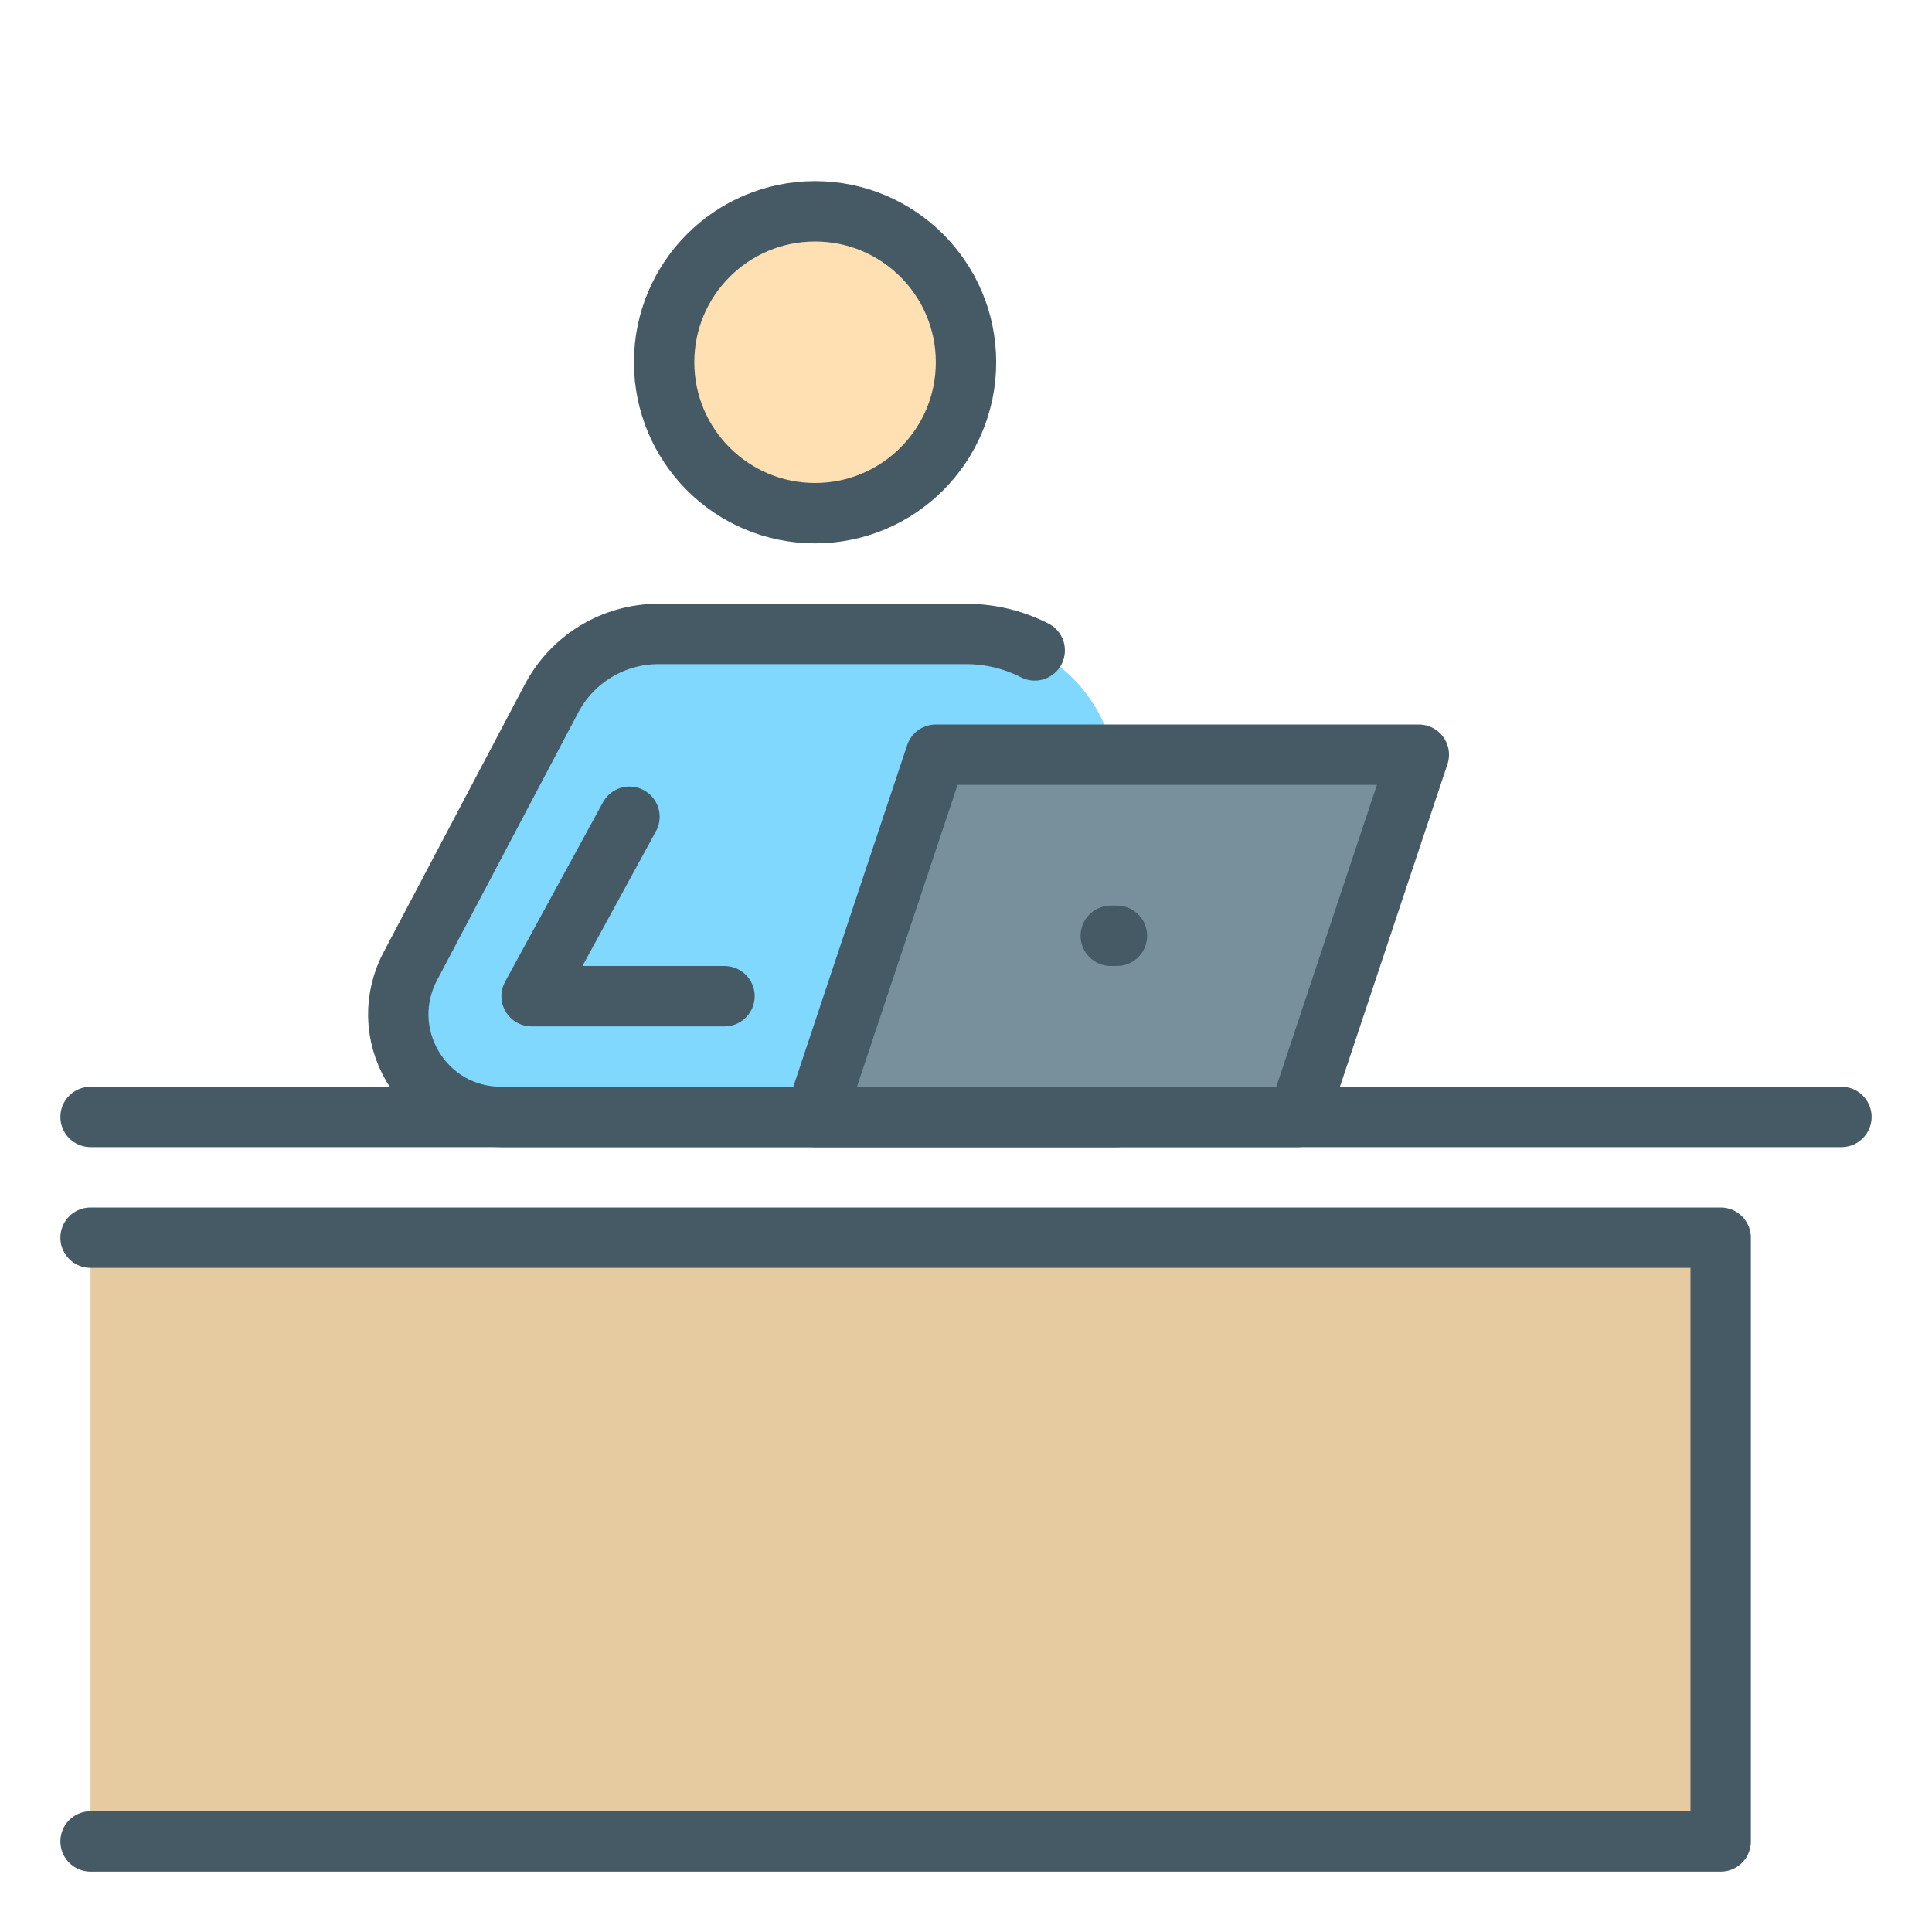
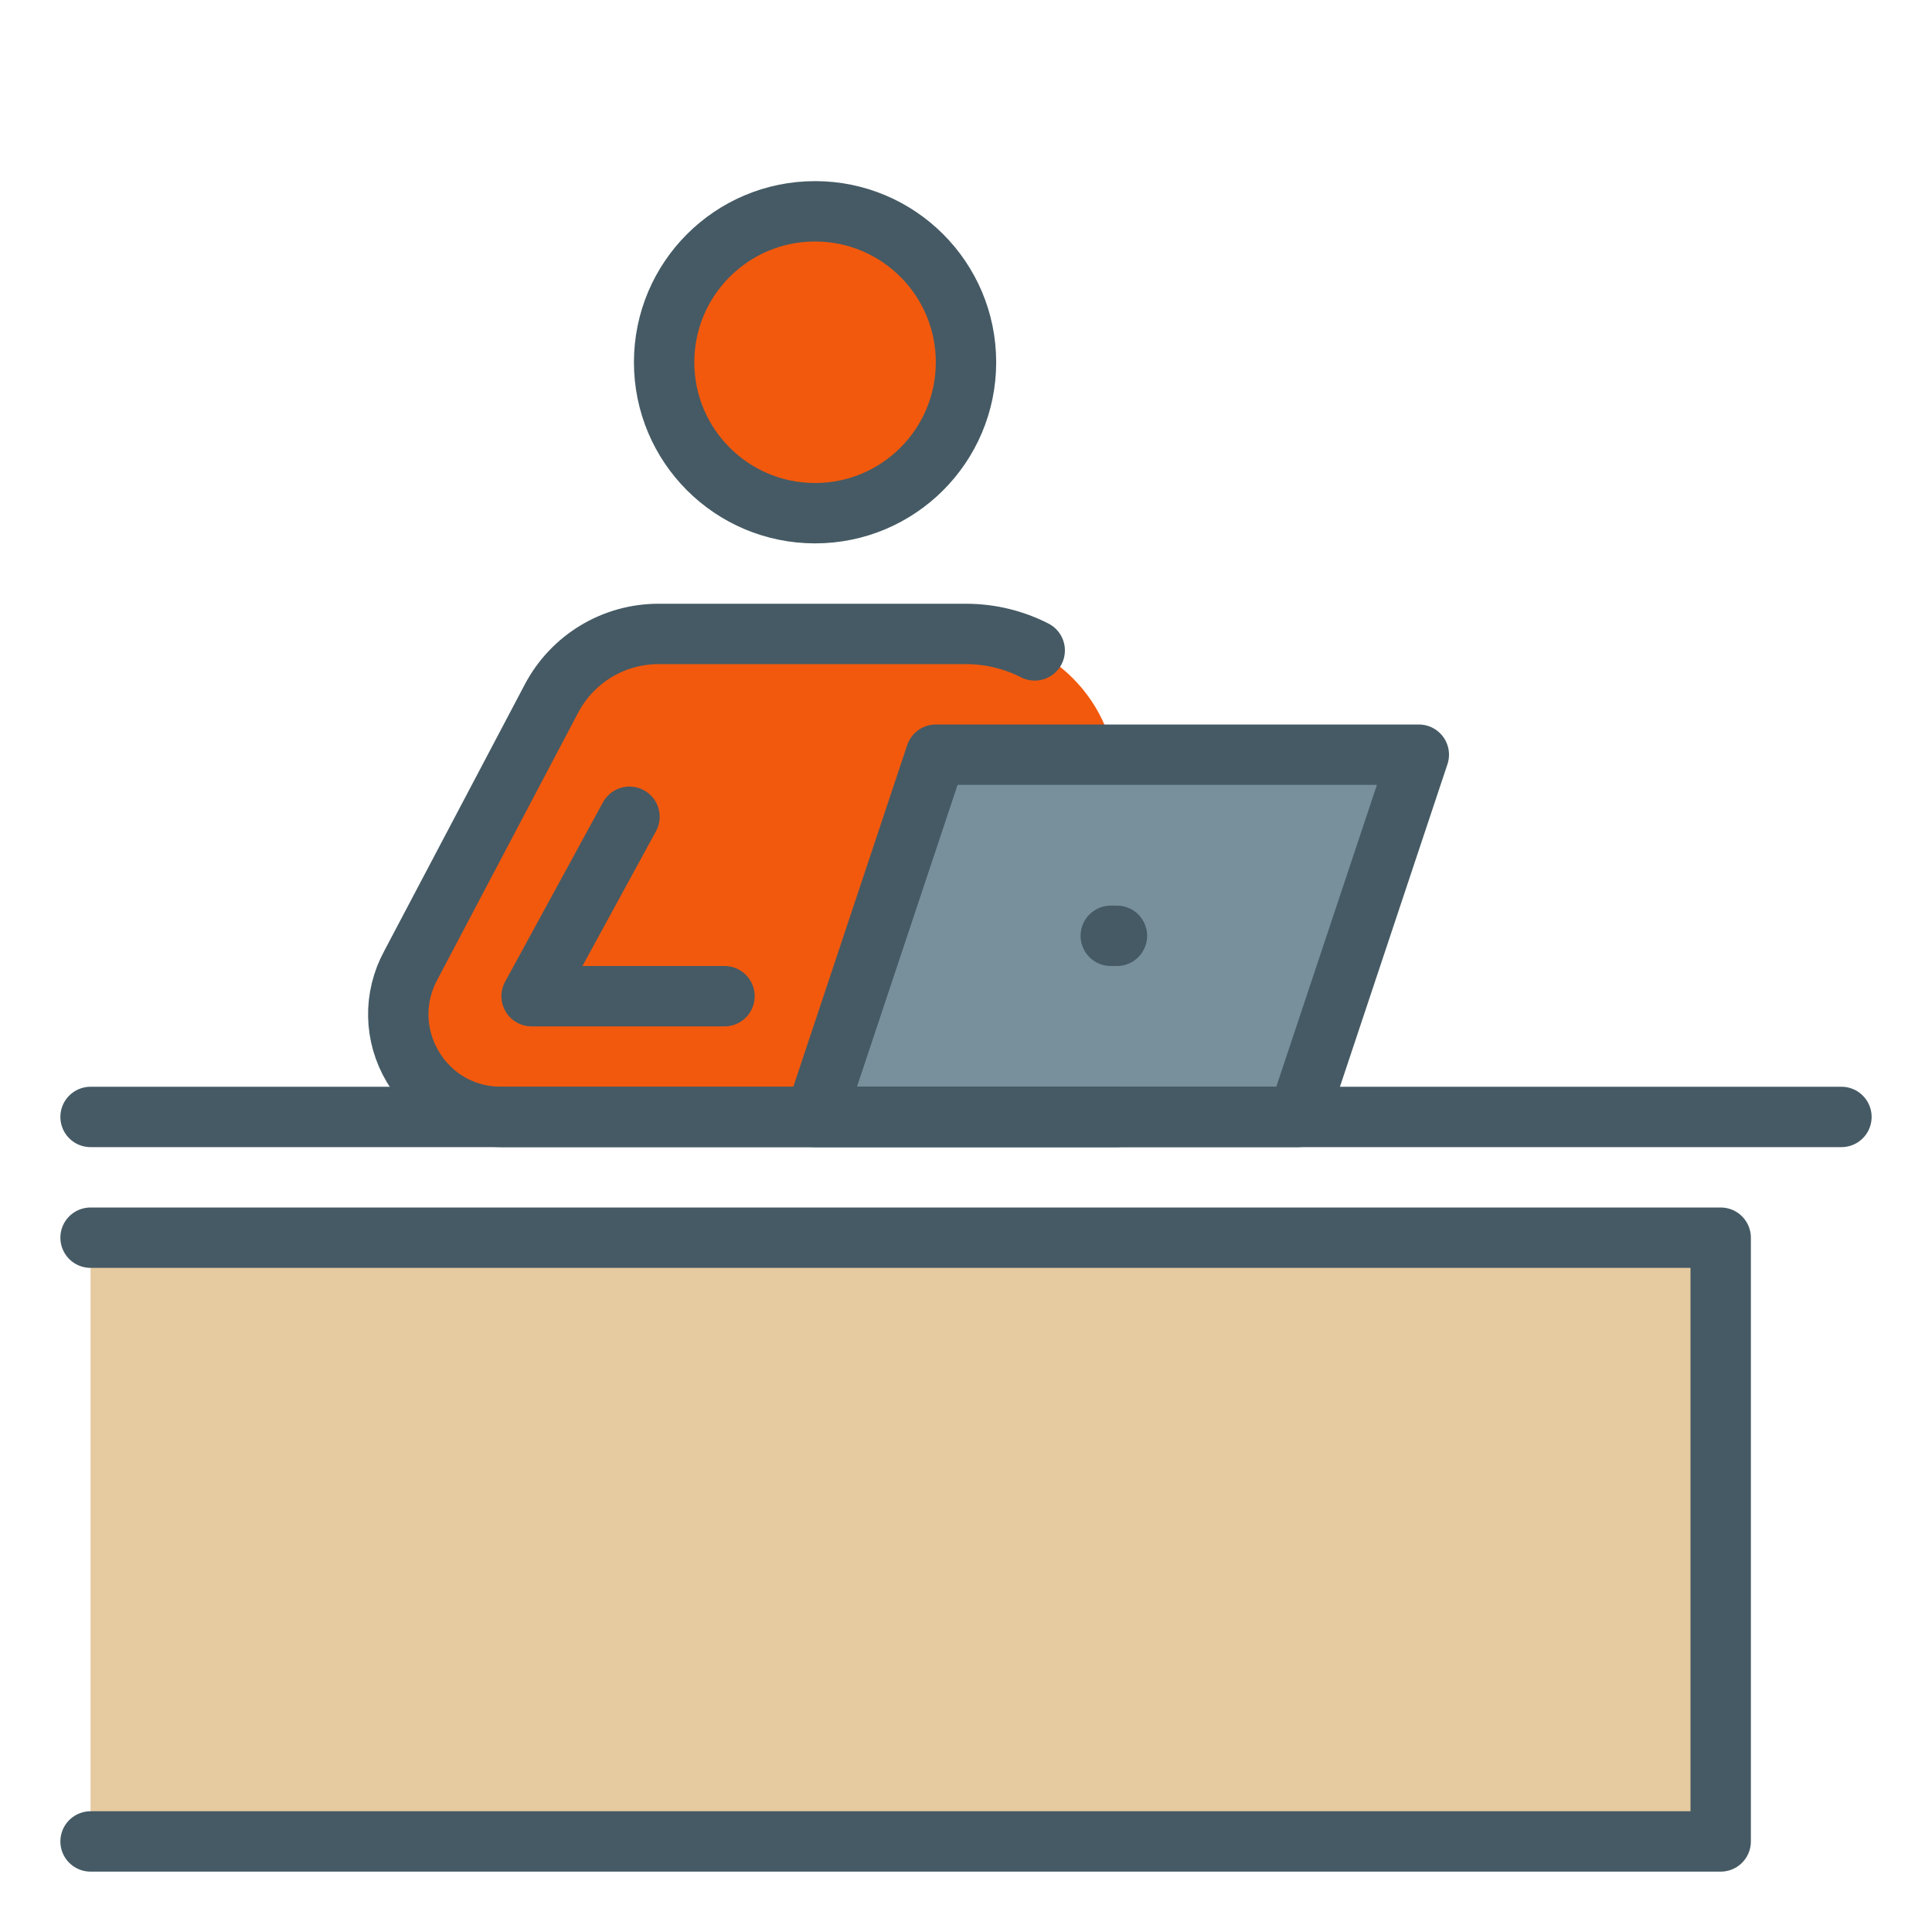
<svg xmlns="http://www.w3.org/2000/svg" version="1.1" id="_x3C_Layer_x3E_" x="0px" y="0px" width="32px" height="32px" viewBox="0 0 32 32" enable-background="new 0 0 32 32" xml:space="preserve">
  <g id="employee_x2C__user_x2C__person_x2C__office_worker_x2C__worker_x2C__work">
    <g id="XMLID_92_">
      <polygon id="XMLID_5917_" fill="#E6CAA0" points="1.5,20.5 28.5,20.5 28.5,30.5 18,30.5 1.5,30.5   " />
-       <circle id="XMLID_82_" fill="#FFE0B2" cx="13.5" cy="6" r="2.5" />
-       <path id="XMLID_5662_" fill="#80D8FF" d="M18.5,13c0-1.381-1.119-2.5-2.5-2.5h-5.094c-0.742,0-1.423,0.411-1.77,1.067l-2.331,4.42    c-0.289,0.532-0.277,1.161,0.032,1.682S7.693,18.5,8.299,18.5h6.821c0.553,0,1-0.447,1-1c0-0.186-0.064-0.351-0.153-0.5H18.5V13z" />
+       <circle id="XMLID_82_" fill="#F2590D" cx="13.5" cy="6" r="2.5" />
+       <path id="XMLID_5662_" fill="#F2590D" d="M18.5,13c0-1.381-1.119-2.5-2.5-2.5h-5.094c-0.742,0-1.423,0.411-1.77,1.067l-2.331,4.42    c-0.289,0.532-0.277,1.161,0.032,1.682S7.693,18.5,8.299,18.5h6.821c0.553,0,1-0.447,1-1c0-0.186-0.064-0.351-0.153-0.5H18.5V13z" />
      <polygon id="XMLID_295_" fill="#78909C" points="23.5,12.5 21.5,18.5 13.5,18.5 15.5,12.5   " />
    </g>
    <g id="XMLID_91_">
      <circle id="XMLID_5927_" fill="none" stroke="#455A64" stroke-linecap="round" stroke-linejoin="round" stroke-miterlimit="10" cx="13.5" cy="6" r="2.5" />
      <path id="XMLID_5664_" fill="none" stroke="#455A64" stroke-linecap="round" stroke-linejoin="round" stroke-miterlimit="10" d="    M17.138,10.773C16.797,10.599,16.41,10.5,16,10.5h-5.094c-0.742,0-1.423,0.411-1.77,1.067l-2.331,4.42    c-0.289,0.532-0.277,1.161,0.032,1.682S7.693,18.5,8.299,18.5H30.5" />
      <polyline id="XMLID_5666_" fill="none" stroke="#455A64" stroke-linecap="round" stroke-linejoin="round" stroke-miterlimit="10" points="    10.426,13.528 8.805,16.5 12,16.5   " />
      <polygon id="XMLID_293_" fill="none" stroke="#455A64" stroke-linecap="round" stroke-linejoin="round" stroke-miterlimit="10" points="    21.5,18.5 13.5,18.5 15.5,12.5 23.5,12.5   " />
      <line id="XMLID_5764_" fill="none" stroke="#455A64" stroke-linecap="round" stroke-linejoin="round" stroke-miterlimit="10" x1="1.5" y1="18.5" x2="18.5" y2="18.5" />
      <polyline id="XMLID_5757_" fill="none" stroke="#455A64" stroke-linecap="round" stroke-linejoin="round" stroke-miterlimit="10" points="    1.5,20.5 28.5,20.5 28.5,30.5 1.5,30.5   " />
      <line id="XMLID_261_" fill="none" stroke="#455A64" stroke-linecap="round" stroke-linejoin="round" stroke-miterlimit="10" x1="18.398" y1="15.5" x2="18.5" y2="15.5" />
    </g>
  </g>
</svg>
